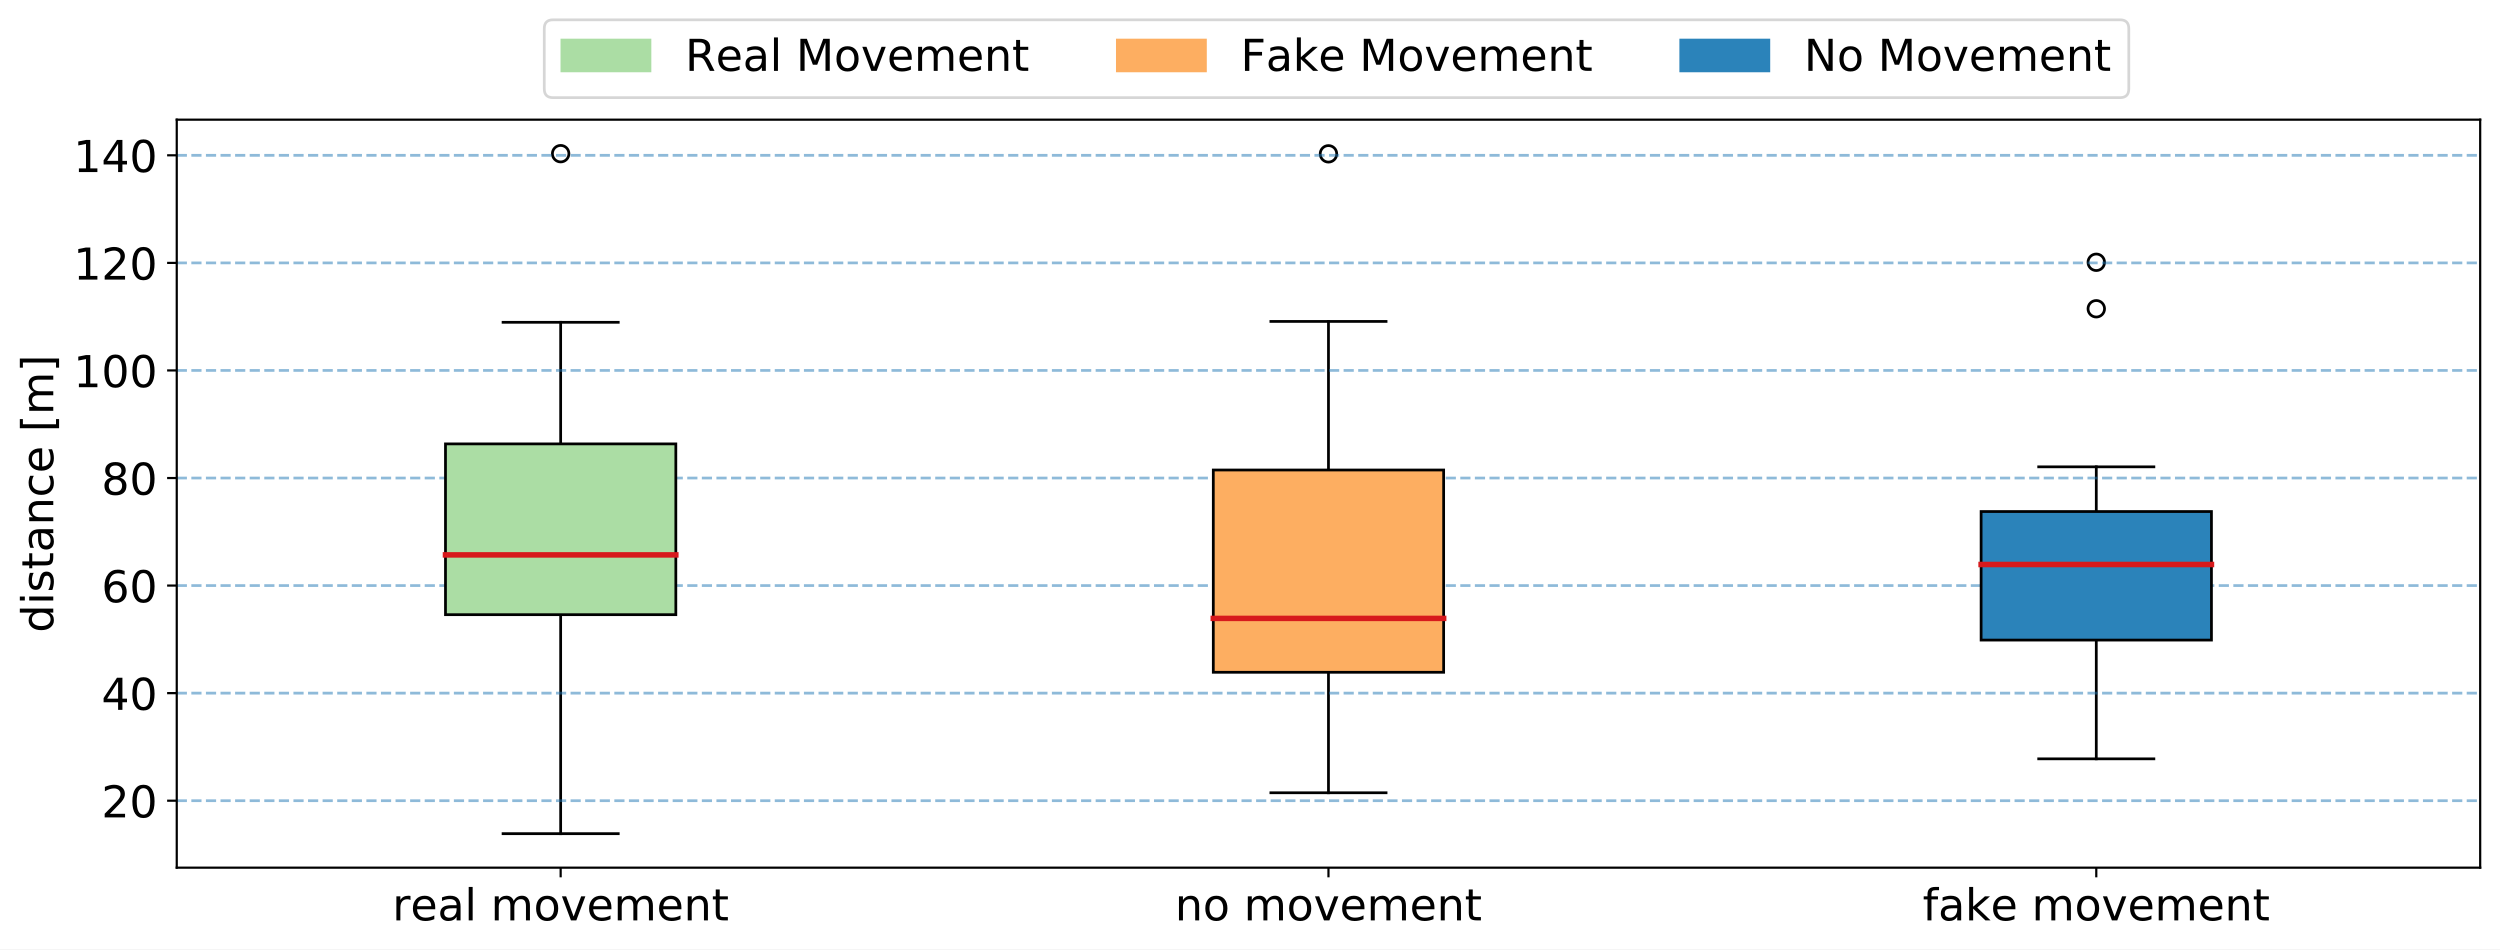
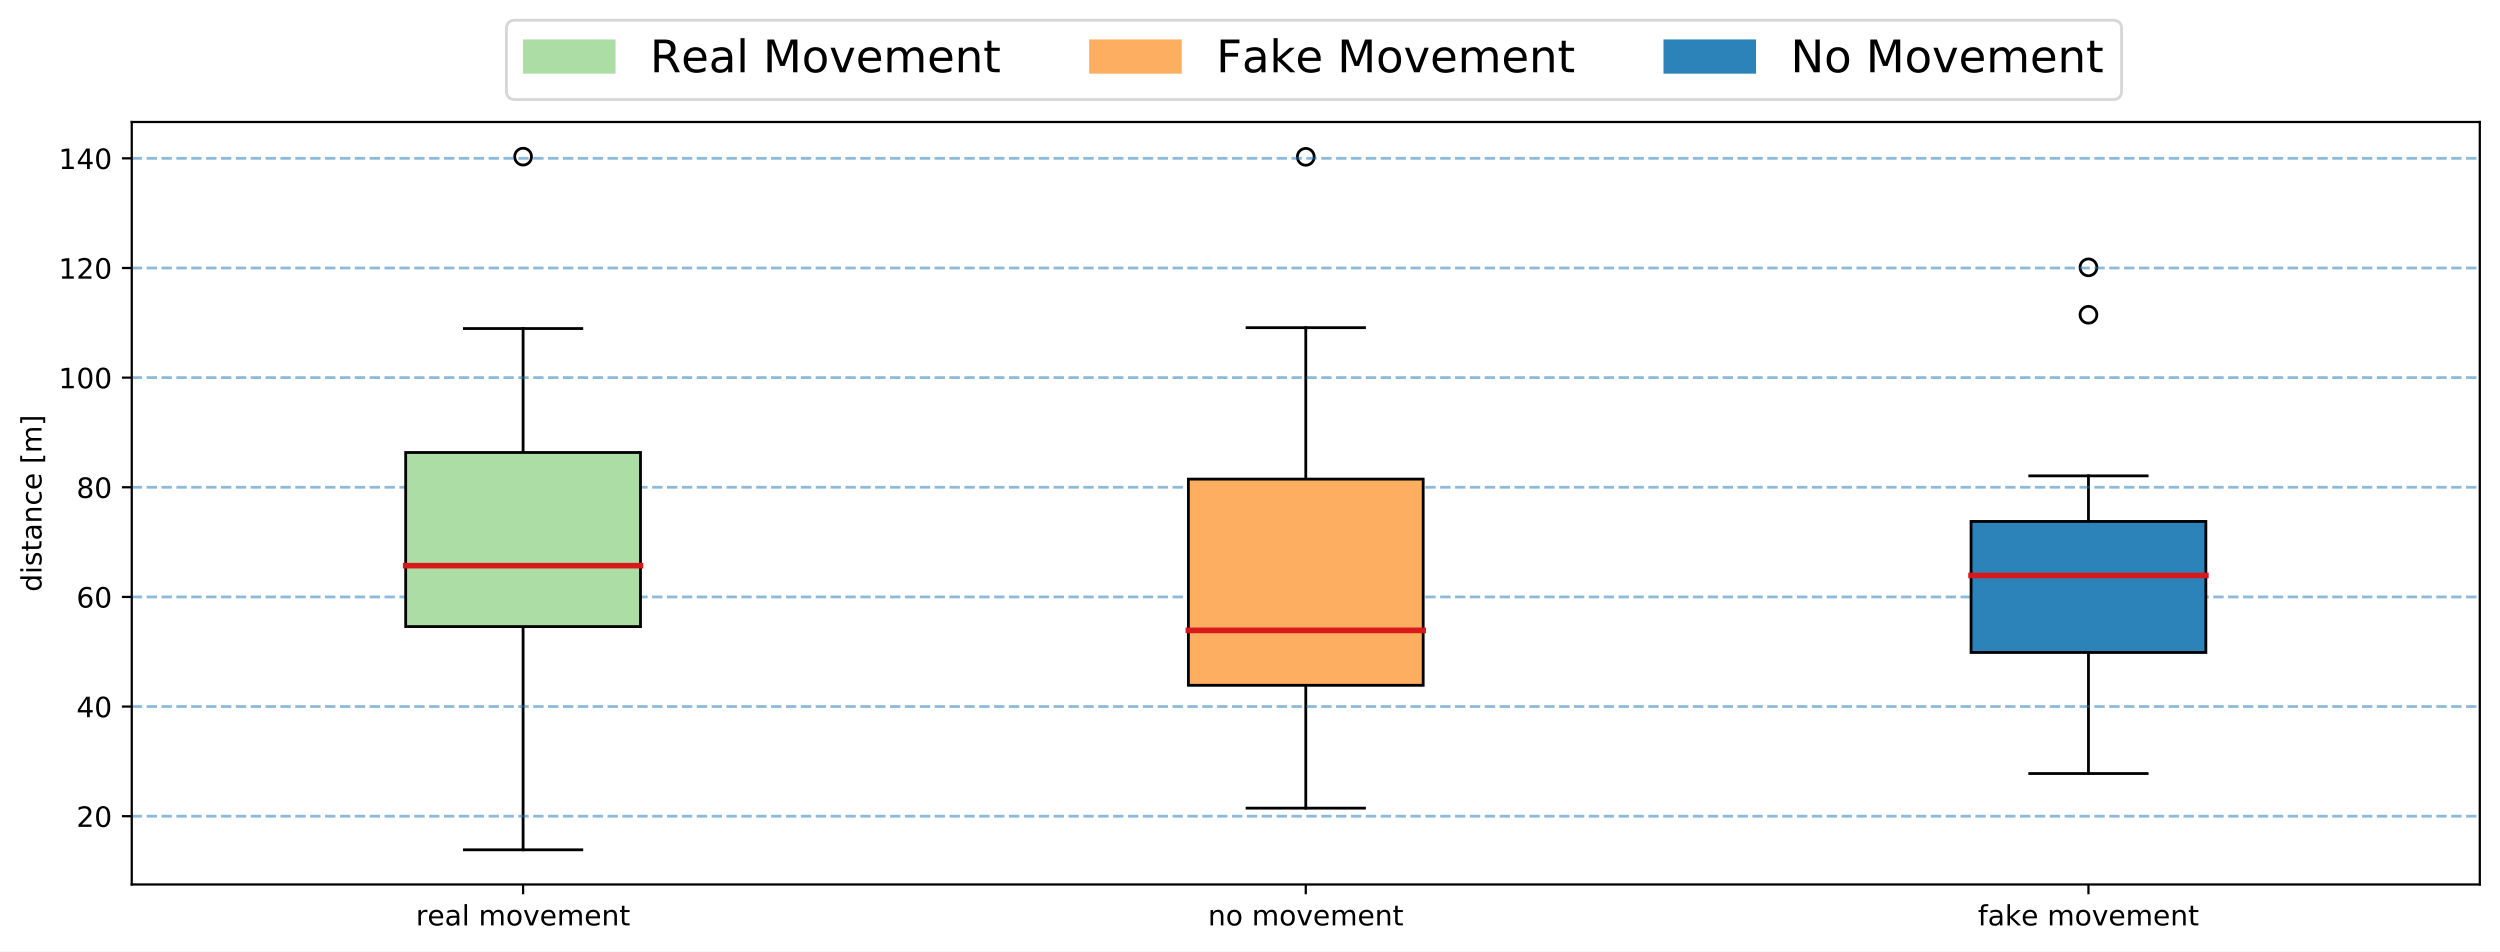
- <svg xmlns="http://www.w3.org/2000/svg" xmlns:xlink="http://www.w3.org/1999/xlink" height="344.97pt" version="1.1" viewBox="0 0 908.425 344.97" width="908.425pt">
+ <svg xmlns="http://www.w3.org/2000/svg" xmlns:xlink="http://www.w3.org/1999/xlink" height="339.163pt" version="1.1" viewBox="0 0 891.166 339.163" width="891.166pt">
  <defs>
    <style type="text/css">
- *{stroke-linecap:butt;stroke-linejoin:round;white-space:pre;}
+ *{stroke-linecap:butt;stroke-linejoin:round;}
  </style>
  </defs>
  <g id="figure_1">
    <g id="patch_1">
-       <path d="M 0 344.97  L 908.425 344.97  L 908.425 0  L 0 0  z " style="fill:#ffffff;" />
+       <path d="M 0 339.163  L 891.166 339.163  L 891.166 0  L 0 0  z " style="fill:#ffffff;" />
    </g>
    <g id="axes_1">
      <g id="patch_2">
-         <path d="M 64.225 315.285  L 901.225 315.285  L 901.225 43.485  L 64.225 43.485  z " style="fill:#ffffff;" />
+         <path d="M 46.966 315.285  L 883.966 315.285  L 883.966 43.485  L 46.966 43.485  z " style="fill:#ffffff;" />
      </g>
      <g id="matplotlib.axis_1">
        <g id="xtick_1">
          <g id="line2d_1">
            <defs>
-               <path d="M 0 0  L 0 3.5  " id="me2ab93c03c" style="stroke:#000000;stroke-width:0.8;" />
-             </defs>
-             <g>
-               <use style="stroke:#000000;stroke-width:0.8;" x="203.725" xlink:href="#me2ab93c03c" y="315.285" />
+               <path d="M 0 0  L 0 3.5  " id="m40b9611531" style="stroke:#000000;stroke-width:0.8;" />
+             </defs>
+             <g>
+               <use style="stroke:#000000;stroke-width:0.8;" x="186.466" xlink:href="#m40b9611531" y="315.285" />
            </g>
          </g>
          <g id="text_1">
            <defs>
              <path d="M 41.109 46.297  Q 39.594 47.172 37.812 47.578  Q 36.031 48 33.891 48  Q 26.266 48 22.188 43.047  Q 18.109 38.094 18.109 28.812  L 18.109 0  L 9.078 0  L 9.078 54.688  L 18.109 54.688  L 18.109 46.188  Q 20.953 51.172 25.484 53.578  Q 30.031 56 36.531 56  Q 37.453 56 38.578 55.875  Q 39.703 55.766 41.062 55.516  z " id="DejaVuSans-114" />
              <path d="M 56.203 29.594  L 56.203 25.203  L 14.891 25.203  Q 15.484 15.922 20.484 11.062  Q 25.484 6.203 34.422 6.203  Q 39.594 6.203 44.453 7.469  Q 49.312 8.734 54.109 11.281  L 54.109 2.781  Q 49.266 0.734 44.188 -0.344  Q 39.109 -1.422 33.891 -1.422  Q 20.797 -1.422 13.156 6.188  Q 5.516 13.812 5.516 26.812  Q 5.516 40.234 12.766 48.109  Q 20.016 56 32.328 56  Q 43.359 56 49.781 48.891  Q 56.203 41.797 56.203 29.594  z M 47.219 32.234  Q 47.125 39.594 43.094 43.984  Q 39.062 48.391 32.422 48.391  Q 24.906 48.391 20.391 44.141  Q 15.875 39.891 15.188 32.172  z " id="DejaVuSans-101" />
              <path d="M 34.281 27.484  Q 23.391 27.484 19.188 25  Q 14.984 22.516 14.984 16.5  Q 14.984 11.719 18.141 8.906  Q 21.297 6.109 26.703 6.109  Q 34.188 6.109 38.703 11.406  Q 43.219 16.703 43.219 25.484  L 43.219 27.484  z M 52.203 31.203  L 52.203 0  L 43.219 0  L 43.219 8.297  Q 40.141 3.328 35.547 0.953  Q 30.953 -1.422 24.312 -1.422  Q 15.922 -1.422 10.953 3.297  Q 6 8.016 6 15.922  Q 6 25.141 12.172 29.828  Q 18.359 34.516 30.609 34.516  L 43.219 34.516  L 43.219 35.406  Q 43.219 41.609 39.141 45  Q 35.062 48.391 27.688 48.391  Q 23 48.391 18.547 47.266  Q 14.109 46.141 10.016 43.891  L 10.016 52.203  Q 14.938 54.109 19.578 55.047  Q 24.219 56 28.609 56  Q 40.484 56 46.344 49.844  Q 52.203 43.703 52.203 31.203  z " id="DejaVuSans-97" />
              <path d="M 9.422 75.984  L 18.406 75.984  L 18.406 0  L 9.422 0  z " id="DejaVuSans-108" />
              <path id="DejaVuSans-32" />
              <path d="M 52 44.188  Q 55.375 50.25 60.062 53.125  Q 64.75 56 71.094 56  Q 79.641 56 84.281 50.016  Q 88.922 44.047 88.922 33.016  L 88.922 0  L 79.891 0  L 79.891 32.719  Q 79.891 40.578 77.094 44.375  Q 74.312 48.188 68.609 48.188  Q 61.625 48.188 57.562 43.547  Q 53.516 38.922 53.516 30.906  L 53.516 0  L 44.484 0  L 44.484 32.719  Q 44.484 40.625 41.703 44.406  Q 38.922 48.188 33.109 48.188  Q 26.219 48.188 22.156 43.531  Q 18.109 38.875 18.109 30.906  L 18.109 0  L 9.078 0  L 9.078 54.688  L 18.109 54.688  L 18.109 46.188  Q 21.188 51.219 25.484 53.609  Q 29.781 56 35.688 56  Q 41.656 56 45.828 52.969  Q 50 49.953 52 44.188  z " id="DejaVuSans-109" />
              <path d="M 30.609 48.391  Q 23.391 48.391 19.188 42.75  Q 14.984 37.109 14.984 27.297  Q 14.984 17.484 19.156 11.844  Q 23.344 6.203 30.609 6.203  Q 37.797 6.203 41.984 11.859  Q 46.188 17.531 46.188 27.297  Q 46.188 37.016 41.984 42.703  Q 37.797 48.391 30.609 48.391  z M 30.609 56  Q 42.328 56 49.016 48.375  Q 55.719 40.766 55.719 27.297  Q 55.719 13.875 49.016 6.219  Q 42.328 -1.422 30.609 -1.422  Q 18.844 -1.422 12.172 6.219  Q 5.516 13.875 5.516 27.297  Q 5.516 40.766 12.172 48.375  Q 18.844 56 30.609 56  z " id="DejaVuSans-111" />
              <path d="M 2.984 54.688  L 12.5 54.688  L 29.594 8.797  L 46.688 54.688  L 56.203 54.688  L 35.688 0  L 23.484 0  z " id="DejaVuSans-118" />
              <path d="M 54.891 33.016  L 54.891 0  L 45.906 0  L 45.906 32.719  Q 45.906 40.484 42.875 44.328  Q 39.844 48.188 33.797 48.188  Q 26.516 48.188 22.312 43.547  Q 18.109 38.922 18.109 30.906  L 18.109 0  L 9.078 0  L 9.078 54.688  L 18.109 54.688  L 18.109 46.188  Q 21.344 51.125 25.703 53.562  Q 30.078 56 35.797 56  Q 45.219 56 50.047 50.172  Q 54.891 44.344 54.891 33.016  z " id="DejaVuSans-110" />
              <path d="M 18.312 70.219  L 18.312 54.688  L 36.812 54.688  L 36.812 47.703  L 18.312 47.703  L 18.312 18.016  Q 18.312 11.328 20.141 9.422  Q 21.969 7.516 27.594 7.516  L 36.812 7.516  L 36.812 0  L 27.594 0  Q 17.188 0 13.234 3.875  Q 9.281 7.766 9.281 18.016  L 9.281 47.703  L 2.688 47.703  L 2.688 54.688  L 9.281 54.688  L 9.281 70.219  z " id="DejaVuSans-116" />
            </defs>
-             <g transform="translate(142.5825 334.4425)scale(0.16 -0.16)">
+             <g transform="translate(148.2516 329.8834)scale(0.1 -0.1)">
              <use xlink:href="#DejaVuSans-114" />
              <use x="41.082" xlink:href="#DejaVuSans-101" />
              <use x="102.605" xlink:href="#DejaVuSans-97" />
              <use x="163.885" xlink:href="#DejaVuSans-108" />
              <use x="191.668" xlink:href="#DejaVuSans-32" />
              <use x="223.455" xlink:href="#DejaVuSans-109" />
              <use x="320.867" xlink:href="#DejaVuSans-111" />
              <use x="382.049" xlink:href="#DejaVuSans-118" />
              <use x="441.229" xlink:href="#DejaVuSans-101" />
              <use x="502.752" xlink:href="#DejaVuSans-109" />
              <use x="600.164" xlink:href="#DejaVuSans-101" />
              <use x="661.688" xlink:href="#DejaVuSans-110" />
              <use x="725.066" xlink:href="#DejaVuSans-116" />
            </g>
          </g>
        </g>
        <g id="xtick_2">
          <g id="line2d_2">
            <g>
-               <use style="stroke:#000000;stroke-width:0.8;" x="482.725" xlink:href="#me2ab93c03c" y="315.285" />
+               <use style="stroke:#000000;stroke-width:0.8;" x="465.466" xlink:href="#m40b9611531" y="315.285" />
            </g>
          </g>
          <g id="text_2">
-             <g transform="translate(426.9513 334.4425)scale(0.16 -0.16)">
+             <g transform="translate(430.607 329.8834)scale(0.1 -0.1)">
              <use xlink:href="#DejaVuSans-110" />
              <use x="63.379" xlink:href="#DejaVuSans-111" />
              <use x="124.561" xlink:href="#DejaVuSans-32" />
              <use x="156.348" xlink:href="#DejaVuSans-109" />
              <use x="253.76" xlink:href="#DejaVuSans-111" />
              <use x="314.941" xlink:href="#DejaVuSans-118" />
              <use x="374.121" xlink:href="#DejaVuSans-101" />
              <use x="435.645" xlink:href="#DejaVuSans-109" />
              <use x="533.057" xlink:href="#DejaVuSans-101" />
              <use x="594.58" xlink:href="#DejaVuSans-110" />
              <use x="657.959" xlink:href="#DejaVuSans-116" />
            </g>
          </g>
        </g>
        <g id="xtick_3">
          <g id="line2d_3">
            <g>
-               <use style="stroke:#000000;stroke-width:0.8;" x="761.725" xlink:href="#me2ab93c03c" y="315.285" />
+               <use style="stroke:#000000;stroke-width:0.8;" x="744.466" xlink:href="#m40b9611531" y="315.285" />
            </g>
          </g>
          <g id="text_3">
            <defs>
              <path d="M 37.109 75.984  L 37.109 68.5  L 28.516 68.5  Q 23.688 68.5 21.797 66.547  Q 19.922 64.594 19.922 59.516  L 19.922 54.688  L 34.719 54.688  L 34.719 47.703  L 19.922 47.703  L 19.922 0  L 10.891 0  L 10.891 47.703  L 2.297 47.703  L 2.297 54.688  L 10.891 54.688  L 10.891 58.5  Q 10.891 67.625 15.141 71.797  Q 19.391 75.984 28.609 75.984  z " id="DejaVuSans-102" />
              <path d="M 9.078 75.984  L 18.109 75.984  L 18.109 31.109  L 44.922 54.688  L 56.391 54.688  L 27.391 29.109  L 57.625 0  L 45.906 0  L 18.109 26.703  L 18.109 0  L 9.078 0  z " id="DejaVuSans-107" />
            </defs>
-             <g transform="translate(698.6463 334.4425)scale(0.16 -0.16)">
+             <g transform="translate(705.0414 329.8834)scale(0.1 -0.1)">
              <use xlink:href="#DejaVuSans-102" />
              <use x="35.205" xlink:href="#DejaVuSans-97" />
              <use x="96.484" xlink:href="#DejaVuSans-107" />
              <use x="154.348" xlink:href="#DejaVuSans-101" />
              <use x="215.871" xlink:href="#DejaVuSans-32" />
              <use x="247.658" xlink:href="#DejaVuSans-109" />
              <use x="345.07" xlink:href="#DejaVuSans-111" />
              <use x="406.252" xlink:href="#DejaVuSans-118" />
              <use x="465.432" xlink:href="#DejaVuSans-101" />
              <use x="526.955" xlink:href="#DejaVuSans-109" />
              <use x="624.367" xlink:href="#DejaVuSans-101" />
              <use x="685.891" xlink:href="#DejaVuSans-110" />
              <use x="749.27" xlink:href="#DejaVuSans-116" />
            </g>
          </g>
        </g>
      </g>
      <g id="matplotlib.axis_2">
        <g id="ytick_1">
          <g id="line2d_4">
            <defs>
-               <path d="M 0 0  L -3.5 0  " id="m40317d1418" style="stroke:#000000;stroke-width:0.8;" />
-             </defs>
-             <g>
-               <use style="stroke:#000000;stroke-width:0.8;" x="64.225" xlink:href="#m40317d1418" y="290.949" />
+               <path d="M 0 0  L -3.5 0  " id="m5557ee28af" style="stroke:#000000;stroke-width:0.8;" />
+             </defs>
+             <g>
+               <use style="stroke:#000000;stroke-width:0.8;" x="46.966" xlink:href="#m5557ee28af" y="290.949" />
            </g>
          </g>
          <g id="text_4">
            <defs>
              <path d="M 19.188 8.297  L 53.609 8.297  L 53.609 0  L 7.328 0  L 7.328 8.297  Q 12.938 14.109 22.625 23.891  Q 32.328 33.688 34.812 36.531  Q 39.547 41.844 41.422 45.531  Q 43.312 49.219 43.312 52.781  Q 43.312 58.594 39.234 62.25  Q 35.156 65.922 28.609 65.922  Q 23.969 65.922 18.812 64.312  Q 13.672 62.703 7.812 59.422  L 7.812 69.391  Q 13.766 71.781 18.938 73  Q 24.125 74.219 28.422 74.219  Q 39.75 74.219 46.484 68.547  Q 53.219 62.891 53.219 53.422  Q 53.219 48.922 51.531 44.891  Q 49.859 40.875 45.406 35.406  Q 44.188 33.984 37.641 27.219  Q 31.109 20.453 19.188 8.297  z " id="DejaVuSans-50" />
              <path d="M 31.781 66.406  Q 24.172 66.406 20.328 58.906  Q 16.5 51.422 16.5 36.375  Q 16.5 21.391 20.328 13.891  Q 24.172 6.391 31.781 6.391  Q 39.453 6.391 43.281 13.891  Q 47.125 21.391 47.125 36.375  Q 47.125 51.422 43.281 58.906  Q 39.453 66.406 31.781 66.406  z M 31.781 74.219  Q 44.047 74.219 50.516 64.516  Q 56.984 54.828 56.984 36.375  Q 56.984 17.969 50.516 8.266  Q 44.047 -1.422 31.781 -1.422  Q 19.531 -1.422 13.062 8.266  Q 6.594 17.969 6.594 36.375  Q 6.594 54.828 13.062 64.516  Q 19.531 74.219 31.781 74.219  z " id="DejaVuSans-48" />
            </defs>
-             <g transform="translate(36.865 297.0277)scale(0.16 -0.16)">
+             <g transform="translate(27.24063 294.7482)scale(0.1 -0.1)">
              <use xlink:href="#DejaVuSans-50" />
              <use x="63.623" xlink:href="#DejaVuSans-48" />
            </g>
          </g>
        </g>
        <g id="ytick_2">
          <g id="line2d_5">
            <g>
-               <use style="stroke:#000000;stroke-width:0.8;" x="64.225" xlink:href="#m40317d1418" y="251.864" />
+               <use style="stroke:#000000;stroke-width:0.8;" x="46.966" xlink:href="#m5557ee28af" y="251.864" />
            </g>
          </g>
          <g id="text_5">
            <defs>
              <path d="M 37.797 64.312  L 12.891 25.391  L 37.797 25.391  z M 35.203 72.906  L 47.609 72.906  L 47.609 25.391  L 58.016 25.391  L 58.016 17.188  L 47.609 17.188  L 47.609 0  L 37.797 0  L 37.797 17.188  L 4.891 17.188  L 4.891 26.703  z " id="DejaVuSans-52" />
            </defs>
-             <g transform="translate(36.865 257.9432)scale(0.16 -0.16)">
+             <g transform="translate(27.24063 255.6637)scale(0.1 -0.1)">
              <use xlink:href="#DejaVuSans-52" />
              <use x="63.623" xlink:href="#DejaVuSans-48" />
            </g>
          </g>
        </g>
        <g id="ytick_3">
          <g id="line2d_6">
            <g>
-               <use style="stroke:#000000;stroke-width:0.8;" x="64.225" xlink:href="#m40317d1418" y="212.78" />
+               <use style="stroke:#000000;stroke-width:0.8;" x="46.966" xlink:href="#m5557ee28af" y="212.78" />
            </g>
          </g>
          <g id="text_6">
            <defs>
              <path d="M 33.016 40.375  Q 26.375 40.375 22.484 35.828  Q 18.609 31.297 18.609 23.391  Q 18.609 15.531 22.484 10.953  Q 26.375 6.391 33.016 6.391  Q 39.656 6.391 43.531 10.953  Q 47.406 15.531 47.406 23.391  Q 47.406 31.297 43.531 35.828  Q 39.656 40.375 33.016 40.375  z M 52.594 71.297  L 52.594 62.312  Q 48.875 64.062 45.094 64.984  Q 41.312 65.922 37.594 65.922  Q 27.828 65.922 22.672 59.328  Q 17.531 52.734 16.797 39.406  Q 19.672 43.656 24.016 45.922  Q 28.375 48.188 33.594 48.188  Q 44.578 48.188 50.953 41.516  Q 57.328 34.859 57.328 23.391  Q 57.328 12.156 50.688 5.359  Q 44.047 -1.422 33.016 -1.422  Q 20.359 -1.422 13.672 8.266  Q 6.984 17.969 6.984 36.375  Q 6.984 53.656 15.188 63.938  Q 23.391 74.219 37.203 74.219  Q 40.922 74.219 44.703 73.484  Q 48.484 72.75 52.594 71.297  z " id="DejaVuSans-54" />
            </defs>
-             <g transform="translate(36.865 218.8587)scale(0.16 -0.16)">
+             <g transform="translate(27.24063 216.5792)scale(0.1 -0.1)">
              <use xlink:href="#DejaVuSans-54" />
              <use x="63.623" xlink:href="#DejaVuSans-48" />
            </g>
          </g>
        </g>
        <g id="ytick_4">
          <g id="line2d_7">
            <g>
-               <use style="stroke:#000000;stroke-width:0.8;" x="64.225" xlink:href="#m40317d1418" y="173.695" />
+               <use style="stroke:#000000;stroke-width:0.8;" x="46.966" xlink:href="#m5557ee28af" y="173.695" />
            </g>
          </g>
          <g id="text_7">
            <defs>
              <path d="M 31.781 34.625  Q 24.75 34.625 20.719 30.859  Q 16.703 27.094 16.703 20.516  Q 16.703 13.922 20.719 10.156  Q 24.75 6.391 31.781 6.391  Q 38.812 6.391 42.859 10.172  Q 46.922 13.969 46.922 20.516  Q 46.922 27.094 42.891 30.859  Q 38.875 34.625 31.781 34.625  z M 21.922 38.812  Q 15.578 40.375 12.031 44.719  Q 8.5 49.078 8.5 55.328  Q 8.5 64.062 14.719 69.141  Q 20.953 74.219 31.781 74.219  Q 42.672 74.219 48.875 69.141  Q 55.078 64.062 55.078 55.328  Q 55.078 49.078 51.531 44.719  Q 48 40.375 41.703 38.812  Q 48.828 37.156 52.797 32.312  Q 56.781 27.484 56.781 20.516  Q 56.781 9.906 50.312 4.234  Q 43.844 -1.422 31.781 -1.422  Q 19.734 -1.422 13.25 4.234  Q 6.781 9.906 6.781 20.516  Q 6.781 27.484 10.781 32.312  Q 14.797 37.156 21.922 38.812  z M 18.312 54.391  Q 18.312 48.734 21.844 45.562  Q 25.391 42.391 31.781 42.391  Q 38.141 42.391 41.719 45.562  Q 45.312 48.734 45.312 54.391  Q 45.312 60.062 41.719 63.234  Q 38.141 66.406 31.781 66.406  Q 25.391 66.406 21.844 63.234  Q 18.312 60.062 18.312 54.391  z " id="DejaVuSans-56" />
            </defs>
-             <g transform="translate(36.865 179.7742)scale(0.16 -0.16)">
+             <g transform="translate(27.24063 177.4947)scale(0.1 -0.1)">
              <use xlink:href="#DejaVuSans-56" />
              <use x="63.623" xlink:href="#DejaVuSans-48" />
            </g>
          </g>
        </g>
        <g id="ytick_5">
          <g id="line2d_8">
            <g>
-               <use style="stroke:#000000;stroke-width:0.8;" x="64.225" xlink:href="#m40317d1418" y="134.611" />
+               <use style="stroke:#000000;stroke-width:0.8;" x="46.966" xlink:href="#m5557ee28af" y="134.611" />
            </g>
          </g>
          <g id="text_8">
            <defs>
              <path d="M 12.406 8.297  L 28.516 8.297  L 28.516 63.922  L 10.984 60.406  L 10.984 69.391  L 28.422 72.906  L 38.281 72.906  L 38.281 8.297  L 54.391 8.297  L 54.391 0  L 12.406 0  z " id="DejaVuSans-49" />
            </defs>
-             <g transform="translate(26.685 140.6897)scale(0.16 -0.16)">
+             <g transform="translate(20.87813 138.4102)scale(0.1 -0.1)">
              <use xlink:href="#DejaVuSans-49" />
              <use x="63.623" xlink:href="#DejaVuSans-48" />
              <use x="127.246" xlink:href="#DejaVuSans-48" />
            </g>
          </g>
        </g>
        <g id="ytick_6">
          <g id="line2d_9">
            <g>
-               <use style="stroke:#000000;stroke-width:0.8;" x="64.225" xlink:href="#m40317d1418" y="95.526" />
+               <use style="stroke:#000000;stroke-width:0.8;" x="46.966" xlink:href="#m5557ee28af" y="95.526" />
            </g>
          </g>
          <g id="text_9">
-             <g transform="translate(26.685 101.6052)scale(0.16 -0.16)">
+             <g transform="translate(20.87813 99.32567)scale(0.1 -0.1)">
              <use xlink:href="#DejaVuSans-49" />
              <use x="63.623" xlink:href="#DejaVuSans-50" />
              <use x="127.246" xlink:href="#DejaVuSans-48" />
            </g>
          </g>
        </g>
        <g id="ytick_7">
          <g id="line2d_10">
            <g>
-               <use style="stroke:#000000;stroke-width:0.8;" x="64.225" xlink:href="#m40317d1418" y="56.442" />
+               <use style="stroke:#000000;stroke-width:0.8;" x="46.966" xlink:href="#m5557ee28af" y="56.442" />
            </g>
          </g>
          <g id="text_10">
-             <g transform="translate(26.685 62.5207)scale(0.16 -0.16)">
+             <g transform="translate(20.87813 60.24117)scale(0.1 -0.1)">
              <use xlink:href="#DejaVuSans-49" />
              <use x="63.623" xlink:href="#DejaVuSans-52" />
              <use x="127.246" xlink:href="#DejaVuSans-48" />
            </g>
          </g>
        </g>
        <g id="text_11">
          <defs>
            <path d="M 45.406 46.391  L 45.406 75.984  L 54.391 75.984  L 54.391 0  L 45.406 0  L 45.406 8.203  Q 42.578 3.328 38.25 0.953  Q 33.938 -1.422 27.875 -1.422  Q 17.969 -1.422 11.734 6.484  Q 5.516 14.406 5.516 27.297  Q 5.516 40.188 11.734 48.094  Q 17.969 56 27.875 56  Q 33.938 56 38.25 53.625  Q 42.578 51.266 45.406 46.391  z M 14.797 27.297  Q 14.797 17.391 18.875 11.75  Q 22.953 6.109 30.078 6.109  Q 37.203 6.109 41.297 11.75  Q 45.406 17.391 45.406 27.297  Q 45.406 37.203 41.297 42.844  Q 37.203 48.484 30.078 48.484  Q 22.953 48.484 18.875 42.844  Q 14.797 37.203 14.797 27.297  z " id="DejaVuSans-100" />
            <path d="M 9.422 54.688  L 18.406 54.688  L 18.406 0  L 9.422 0  z M 9.422 75.984  L 18.406 75.984  L 18.406 64.594  L 9.422 64.594  z " id="DejaVuSans-105" />
            <path d="M 44.281 53.078  L 44.281 44.578  Q 40.484 46.531 36.375 47.5  Q 32.281 48.484 27.875 48.484  Q 21.188 48.484 17.844 46.438  Q 14.5 44.391 14.5 40.281  Q 14.5 37.156 16.891 35.375  Q 19.281 33.594 26.516 31.984  L 29.594 31.297  Q 39.156 29.25 43.188 25.516  Q 47.219 21.781 47.219 15.094  Q 47.219 7.469 41.188 3.016  Q 35.156 -1.422 24.609 -1.422  Q 20.219 -1.422 15.453 -0.562  Q 10.688 0.297 5.422 2  L 5.422 11.281  Q 10.406 8.688 15.234 7.391  Q 20.062 6.109 24.812 6.109  Q 31.156 6.109 34.562 8.281  Q 37.984 10.453 37.984 14.406  Q 37.984 18.062 35.516 20.016  Q 33.062 21.969 24.703 23.781  L 21.578 24.516  Q 13.234 26.266 9.516 29.906  Q 5.812 33.547 5.812 39.891  Q 5.812 47.609 11.281 51.797  Q 16.75 56 26.812 56  Q 31.781 56 36.172 55.266  Q 40.578 54.547 44.281 53.078  z " id="DejaVuSans-115" />
            <path d="M 48.781 52.594  L 48.781 44.188  Q 44.969 46.297 41.141 47.344  Q 37.312 48.391 33.406 48.391  Q 24.656 48.391 19.812 42.844  Q 14.984 37.312 14.984 27.297  Q 14.984 17.281 19.812 11.734  Q 24.656 6.203 33.406 6.203  Q 37.312 6.203 41.141 7.25  Q 44.969 8.297 48.781 10.406  L 48.781 2.094  Q 45.016 0.344 40.984 -0.531  Q 36.969 -1.422 32.422 -1.422  Q 20.062 -1.422 12.781 6.344  Q 5.516 14.109 5.516 27.297  Q 5.516 40.672 12.859 48.328  Q 20.219 56 33.016 56  Q 37.156 56 41.109 55.141  Q 45.062 54.297 48.781 52.594  z " id="DejaVuSans-99" />
            <path d="M 8.594 75.984  L 29.297 75.984  L 29.297 69  L 17.578 69  L 17.578 -6.203  L 29.297 -6.203  L 29.297 -13.188  L 8.594 -13.188  z " id="DejaVuSans-91" />
            <path d="M 30.422 75.984  L 30.422 -13.188  L 9.719 -13.188  L 9.719 -6.203  L 21.391 -6.203  L 21.391 69  L 9.719 69  L 9.719 75.984  z " id="DejaVuSans-93" />
          </defs>
-           <g transform="translate(19.3575 229.8613)rotate(-90)scale(0.16 -0.16)">
+           <g transform="translate(14.79844 210.9327)rotate(-90)scale(0.1 -0.1)">
            <use xlink:href="#DejaVuSans-100" />
            <use x="63.477" xlink:href="#DejaVuSans-105" />
            <use x="91.26" xlink:href="#DejaVuSans-115" />
            <use x="143.359" xlink:href="#DejaVuSans-116" />
            <use x="182.568" xlink:href="#DejaVuSans-97" />
            <use x="243.848" xlink:href="#DejaVuSans-110" />
            <use x="307.227" xlink:href="#DejaVuSans-99" />
            <use x="362.207" xlink:href="#DejaVuSans-101" />
            <use x="423.73" xlink:href="#DejaVuSans-32" />
            <use x="455.518" xlink:href="#DejaVuSans-91" />
            <use x="494.531" xlink:href="#DejaVuSans-109" />
            <use x="591.943" xlink:href="#DejaVuSans-93" />
          </g>
        </g>
      </g>
      <g id="line2d_11">
-         <path clip-path="url(#pf689097d85)" d="M 203.725 223.355  L 203.725 302.93  " style="fill:none;stroke:#000000;stroke-linecap:square;" />
+         <path clip-path="url(#pe02b75cedc)" d="M 186.466 223.355  L 186.466 302.93  " style="fill:none;stroke:#000000;stroke-linecap:square;" />
      </g>
      <g id="line2d_12">
-         <path clip-path="url(#pf689097d85)" d="M 203.725 161.297  L 203.725 117.121  " style="fill:none;stroke:#000000;stroke-linecap:square;" />
+         <path clip-path="url(#pe02b75cedc)" d="M 186.466 161.297  L 186.466 117.121  " style="fill:none;stroke:#000000;stroke-linecap:square;" />
      </g>
      <g id="line2d_13">
-         <path clip-path="url(#pf689097d85)" d="M 182.8 302.93  L 224.65 302.93  " style="fill:none;stroke:#000000;stroke-linecap:square;" />
+         <path clip-path="url(#pe02b75cedc)" d="M 165.541 302.93  L 207.391 302.93  " style="fill:none;stroke:#000000;stroke-linecap:square;" />
      </g>
      <g id="line2d_14">
-         <path clip-path="url(#pf689097d85)" d="M 182.8 117.121  L 224.65 117.121  " style="fill:none;stroke:#000000;stroke-linecap:square;" />
+         <path clip-path="url(#pe02b75cedc)" d="M 165.541 117.121  L 207.391 117.121  " style="fill:none;stroke:#000000;stroke-linecap:square;" />
      </g>
      <g id="line2d_15">
        <defs>
-           <path d="M 0 3  C 0.796 3 1.559 2.684 2.121 2.121  C 2.684 1.559 3 0.796 3 0  C 3 -0.796 2.684 -1.559 2.121 -2.121  C 1.559 -2.684 0.796 -3 0 -3  C -0.796 -3 -1.559 -2.684 -2.121 -2.121  C -2.684 -1.559 -3 -0.796 -3 0  C -3 0.796 -2.684 1.559 -2.121 2.121  C -1.559 2.684 -0.796 3 0 3  z " id="me61cf95c15" style="stroke:#000000;" />
+           <path d="M 0 3  C 0.796 3 1.559 2.684 2.121 2.121  C 2.684 1.559 3 0.796 3 0  C 3 -0.796 2.684 -1.559 2.121 -2.121  C 1.559 -2.684 0.796 -3 0 -3  C -0.796 -3 -1.559 -2.684 -2.121 -2.121  C -2.684 -1.559 -3 -0.796 -3 0  C -3 0.796 -2.684 1.559 -2.121 2.121  C -1.559 2.684 -0.796 3 0 3  z " id="mf281018295" style="stroke:#000000;" />
        </defs>
-         <g clip-path="url(#pf689097d85)">
-           <use style="fill-opacity:0;stroke:#000000;" x="203.725" xlink:href="#me61cf95c15" y="55.84" />
+         <g clip-path="url(#pe02b75cedc)">
+           <use style="fill-opacity:0;stroke:#000000;" x="186.466" xlink:href="#mf281018295" y="55.84" />
        </g>
      </g>
      <g id="line2d_16">
-         <path clip-path="url(#pf689097d85)" d="M 482.725 244.287  L 482.725 288.065  " style="fill:none;stroke:#000000;stroke-linecap:square;" />
+         <path clip-path="url(#pe02b75cedc)" d="M 465.466 244.287  L 465.466 288.065  " style="fill:none;stroke:#000000;stroke-linecap:square;" />
      </g>
      <g id="line2d_17">
-         <path clip-path="url(#pf689097d85)" d="M 482.725 170.786  L 482.725 116.807  " style="fill:none;stroke:#000000;stroke-linecap:square;" />
+         <path clip-path="url(#pe02b75cedc)" d="M 465.466 170.786  L 465.466 116.807  " style="fill:none;stroke:#000000;stroke-linecap:square;" />
      </g>
      <g id="line2d_18">
-         <path clip-path="url(#pf689097d85)" d="M 461.8 288.065  L 503.65 288.065  " style="fill:none;stroke:#000000;stroke-linecap:square;" />
+         <path clip-path="url(#pe02b75cedc)" d="M 444.541 288.065  L 486.391 288.065  " style="fill:none;stroke:#000000;stroke-linecap:square;" />
      </g>
      <g id="line2d_19">
-         <path clip-path="url(#pf689097d85)" d="M 461.8 116.807  L 503.65 116.807  " style="fill:none;stroke:#000000;stroke-linecap:square;" />
+         <path clip-path="url(#pe02b75cedc)" d="M 444.541 116.807  L 486.391 116.807  " style="fill:none;stroke:#000000;stroke-linecap:square;" />
      </g>
      <g id="line2d_20">
-         <g clip-path="url(#pf689097d85)">
-           <use style="fill-opacity:0;stroke:#000000;" x="482.725" xlink:href="#me61cf95c15" y="55.901" />
+         <g clip-path="url(#pe02b75cedc)">
+           <use style="fill-opacity:0;stroke:#000000;" x="465.466" xlink:href="#mf281018295" y="55.901" />
        </g>
      </g>
      <g id="line2d_21">
-         <path clip-path="url(#pf689097d85)" d="M 761.725 232.587  L 761.725 275.73  " style="fill:none;stroke:#000000;stroke-linecap:square;" />
+         <path clip-path="url(#pe02b75cedc)" d="M 744.466 232.587  L 744.466 275.73  " style="fill:none;stroke:#000000;stroke-linecap:square;" />
      </g>
      <g id="line2d_22">
-         <path clip-path="url(#pf689097d85)" d="M 761.725 185.876  L 761.725 169.631  " style="fill:none;stroke:#000000;stroke-linecap:square;" />
+         <path clip-path="url(#pe02b75cedc)" d="M 744.466 185.876  L 744.466 169.631  " style="fill:none;stroke:#000000;stroke-linecap:square;" />
      </g>
      <g id="line2d_23">
-         <path clip-path="url(#pf689097d85)" d="M 740.8 275.73  L 782.65 275.73  " style="fill:none;stroke:#000000;stroke-linecap:square;" />
+         <path clip-path="url(#pe02b75cedc)" d="M 723.541 275.73  L 765.391 275.73  " style="fill:none;stroke:#000000;stroke-linecap:square;" />
      </g>
      <g id="line2d_24">
-         <path clip-path="url(#pf689097d85)" d="M 740.8 169.631  L 782.65 169.631  " style="fill:none;stroke:#000000;stroke-linecap:square;" />
+         <path clip-path="url(#pe02b75cedc)" d="M 723.541 169.631  L 765.391 169.631  " style="fill:none;stroke:#000000;stroke-linecap:square;" />
      </g>
      <g id="line2d_25">
-         <g clip-path="url(#pf689097d85)">
-           <use style="fill-opacity:0;stroke:#000000;" x="761.725" xlink:href="#me61cf95c15" y="95.305" />
-           <use style="fill-opacity:0;stroke:#000000;" x="761.725" xlink:href="#me61cf95c15" y="112.2" />
+         <g clip-path="url(#pe02b75cedc)">
+           <use style="fill-opacity:0;stroke:#000000;" x="744.466" xlink:href="#mf281018295" y="112.2" />
+           <use style="fill-opacity:0;stroke:#000000;" x="744.466" xlink:href="#mf281018295" y="95.305" />
        </g>
      </g>
      <g id="line2d_26">
-         <path clip-path="url(#pf689097d85)" d="M 64.225 290.949  L 909.425 290.949  " style="fill:none;stroke:#1f77b4;stroke-dasharray:3.7,1.6;stroke-dashoffset:0;stroke-opacity:0.5;" />
+         <path clip-path="url(#pe02b75cedc)" d="M 46.966 290.949  L 892.166 290.949  " style="fill:none;stroke:#1f77b4;stroke-dasharray:3.7,1.6;stroke-dashoffset:0;stroke-opacity:0.5;" />
      </g>
      <g id="line2d_27">
-         <path clip-path="url(#pf689097d85)" d="M 64.225 251.864  L 909.425 251.864  " style="fill:none;stroke:#1f77b4;stroke-dasharray:3.7,1.6;stroke-dashoffset:0;stroke-opacity:0.5;" />
+         <path clip-path="url(#pe02b75cedc)" d="M 46.966 251.864  L 892.166 251.864  " style="fill:none;stroke:#1f77b4;stroke-dasharray:3.7,1.6;stroke-dashoffset:0;stroke-opacity:0.5;" />
      </g>
      <g id="line2d_28">
-         <path clip-path="url(#pf689097d85)" d="M 64.225 212.78  L 909.425 212.78  " style="fill:none;stroke:#1f77b4;stroke-dasharray:3.7,1.6;stroke-dashoffset:0;stroke-opacity:0.5;" />
+         <path clip-path="url(#pe02b75cedc)" d="M 46.966 212.78  L 892.166 212.78  " style="fill:none;stroke:#1f77b4;stroke-dasharray:3.7,1.6;stroke-dashoffset:0;stroke-opacity:0.5;" />
      </g>
      <g id="line2d_29">
-         <path clip-path="url(#pf689097d85)" d="M 64.225 173.695  L 909.425 173.695  " style="fill:none;stroke:#1f77b4;stroke-dasharray:3.7,1.6;stroke-dashoffset:0;stroke-opacity:0.5;" />
+         <path clip-path="url(#pe02b75cedc)" d="M 46.966 173.695  L 892.166 173.695  " style="fill:none;stroke:#1f77b4;stroke-dasharray:3.7,1.6;stroke-dashoffset:0;stroke-opacity:0.5;" />
      </g>
      <g id="line2d_30">
-         <path clip-path="url(#pf689097d85)" d="M 64.225 134.611  L 909.425 134.611  " style="fill:none;stroke:#1f77b4;stroke-dasharray:3.7,1.6;stroke-dashoffset:0;stroke-opacity:0.5;" />
+         <path clip-path="url(#pe02b75cedc)" d="M 46.966 134.611  L 892.166 134.611  " style="fill:none;stroke:#1f77b4;stroke-dasharray:3.7,1.6;stroke-dashoffset:0;stroke-opacity:0.5;" />
      </g>
      <g id="line2d_31">
-         <path clip-path="url(#pf689097d85)" d="M 64.225 95.526  L 909.425 95.526  " style="fill:none;stroke:#1f77b4;stroke-dasharray:3.7,1.6;stroke-dashoffset:0;stroke-opacity:0.5;" />
+         <path clip-path="url(#pe02b75cedc)" d="M 46.966 95.526  L 892.166 95.526  " style="fill:none;stroke:#1f77b4;stroke-dasharray:3.7,1.6;stroke-dashoffset:0;stroke-opacity:0.5;" />
      </g>
      <g id="line2d_32">
-         <path clip-path="url(#pf689097d85)" d="M 64.225 56.442  L 909.425 56.442  " style="fill:none;stroke:#1f77b4;stroke-dasharray:3.7,1.6;stroke-dashoffset:0;stroke-opacity:0.5;" />
+         <path clip-path="url(#pe02b75cedc)" d="M 46.966 56.442  L 892.166 56.442  " style="fill:none;stroke:#1f77b4;stroke-dasharray:3.7,1.6;stroke-dashoffset:0;stroke-opacity:0.5;" />
      </g>
      <g id="patch_3">
-         <path clip-path="url(#pf689097d85)" d="M 161.875 223.355  L 245.575 223.355  L 245.575 161.297  L 161.875 161.297  L 161.875 223.355  z " style="fill:#abdda4;stroke:#000000;stroke-linejoin:miter;" />
+         <path clip-path="url(#pe02b75cedc)" d="M 144.616 223.355  L 228.316 223.355  L 228.316 161.297  L 144.616 161.297  L 144.616 223.355  z " style="fill:#abdda4;stroke:#000000;stroke-linejoin:miter;" />
      </g>
      <g id="patch_4">
-         <path clip-path="url(#pf689097d85)" d="M 440.875 244.287  L 524.575 244.287  L 524.575 170.786  L 440.875 170.786  L 440.875 244.287  z " style="fill:#fdae61;stroke:#000000;stroke-linejoin:miter;" />
+         <path clip-path="url(#pe02b75cedc)" d="M 423.616 244.287  L 507.316 244.287  L 507.316 170.786  L 423.616 170.786  L 423.616 244.287  z " style="fill:#fdae61;stroke:#000000;stroke-linejoin:miter;" />
      </g>
      <g id="patch_5">
-         <path clip-path="url(#pf689097d85)" d="M 719.875 232.587  L 803.575 232.587  L 803.575 185.876  L 719.875 185.876  L 719.875 232.587  z " style="fill:#2b83ba;stroke:#000000;stroke-linejoin:miter;" />
+         <path clip-path="url(#pe02b75cedc)" d="M 702.616 232.587  L 786.316 232.587  L 786.316 185.876  L 702.616 185.876  L 702.616 232.587  z " style="fill:#2b83ba;stroke:#000000;stroke-linejoin:miter;" />
      </g>
      <g id="line2d_33">
-         <path clip-path="url(#pf689097d85)" d="M 161.875 201.635  L 245.575 201.635  " style="fill:none;stroke:#d7191c;stroke-linecap:square;stroke-width:2;" />
+         <path clip-path="url(#pe02b75cedc)" d="M 144.616 201.635  L 228.316 201.635  " style="fill:none;stroke:#d7191c;stroke-linecap:square;stroke-width:2;" />
      </g>
      <g id="line2d_34">
-         <path clip-path="url(#pf689097d85)" d="M 440.875 224.704  L 524.575 224.704  " style="fill:none;stroke:#d7191c;stroke-linecap:square;stroke-width:2;" />
+         <path clip-path="url(#pe02b75cedc)" d="M 423.616 224.704  L 507.316 224.704  " style="fill:none;stroke:#d7191c;stroke-linecap:square;stroke-width:2;" />
      </g>
      <g id="line2d_35">
-         <path clip-path="url(#pf689097d85)" d="M 719.875 205.129  L 803.575 205.129  " style="fill:none;stroke:#d7191c;stroke-linecap:square;stroke-width:2;" />
+         <path clip-path="url(#pe02b75cedc)" d="M 702.616 205.129  L 786.316 205.129  " style="fill:none;stroke:#d7191c;stroke-linecap:square;stroke-width:2;" />
      </g>
      <g id="patch_6">
-         <path d="M 64.225 315.285  L 64.225 43.485  " style="fill:none;stroke:#000000;stroke-linecap:square;stroke-linejoin:miter;stroke-width:0.8;" />
+         <path d="M 46.966 315.285  L 46.966 43.485  " style="fill:none;stroke:#000000;stroke-linecap:square;stroke-linejoin:miter;stroke-width:0.8;" />
      </g>
      <g id="patch_7">
-         <path d="M 901.225 315.285  L 901.225 43.485  " style="fill:none;stroke:#000000;stroke-linecap:square;stroke-linejoin:miter;stroke-width:0.8;" />
+         <path d="M 883.966 315.285  L 883.966 43.485  " style="fill:none;stroke:#000000;stroke-linecap:square;stroke-linejoin:miter;stroke-width:0.8;" />
      </g>
      <g id="patch_8">
-         <path d="M 64.225 315.285  L 901.225 315.285  " style="fill:none;stroke:#000000;stroke-linecap:square;stroke-linejoin:miter;stroke-width:0.8;" />
+         <path d="M 46.966 315.285  L 883.966 315.285  " style="fill:none;stroke:#000000;stroke-linecap:square;stroke-linejoin:miter;stroke-width:0.8;" />
      </g>
      <g id="patch_9">
-         <path d="M 64.225 43.485  L 901.225 43.485  " style="fill:none;stroke:#000000;stroke-linecap:square;stroke-linejoin:miter;stroke-width:0.8;" />
+         <path d="M 46.966 43.485  L 883.966 43.485  " style="fill:none;stroke:#000000;stroke-linecap:square;stroke-linejoin:miter;stroke-width:0.8;" />
      </g>
      <g id="legend_1">
        <g id="patch_10">
-           <path d="M 200.975 35.485  L 770.337 35.485  Q 773.538 35.485 773.538 32.285  L 773.538 10.4  Q 773.538 7.2 770.337 7.2  L 200.975 7.2  Q 197.775 7.2 197.775 10.4  L 197.775 32.285  Q 197.775 35.485 200.975 35.485  z " style="fill:#ffffff;opacity:0.8;stroke:#cccccc;stroke-linejoin:miter;" />
+           <path d="M 183.716 35.485  L 753.078 35.485  Q 756.278 35.485 756.278 32.285  L 756.278 10.4  Q 756.278 7.2 753.078 7.2  L 183.716 7.2  Q 180.516 7.2 180.516 10.4  L 180.516 32.285  Q 180.516 35.485 183.716 35.485  z " style="fill:#ffffff;opacity:0.8;stroke:#cccccc;stroke-linejoin:miter;" />
        </g>
        <g id="patch_11">
-           <path d="M 204.175 25.758  L 236.175 25.758  L 236.175 14.557  L 204.175 14.557  z " style="fill:#abdda4;stroke:#abdda4;stroke-linejoin:miter;" />
+           <path d="M 186.916 25.758  L 218.916 25.758  L 218.916 14.557  L 186.916 14.557  z " style="fill:#abdda4;stroke:#abdda4;stroke-linejoin:miter;" />
        </g>
        <g id="text_12">
          <defs>
            <path d="M 44.391 34.188  Q 47.562 33.109 50.562 29.594  Q 53.562 26.078 56.594 19.922  L 66.609 0  L 56 0  L 46.688 18.703  Q 43.062 26.031 39.672 28.422  Q 36.281 30.812 30.422 30.812  L 19.672 30.812  L 19.672 0  L 9.812 0  L 9.812 72.906  L 32.078 72.906  Q 44.578 72.906 50.734 67.672  Q 56.891 62.453 56.891 51.906  Q 56.891 45.016 53.688 40.469  Q 50.484 35.938 44.391 34.188  z M 19.672 64.797  L 19.672 38.922  L 32.078 38.922  Q 39.203 38.922 42.844 42.219  Q 46.484 45.516 46.484 51.906  Q 46.484 58.297 42.844 61.547  Q 39.203 64.797 32.078 64.797  z " id="DejaVuSans-82" />
            <path d="M 9.812 72.906  L 24.516 72.906  L 43.109 23.297  L 61.812 72.906  L 76.516 72.906  L 76.516 0  L 66.891 0  L 66.891 64.016  L 48.094 14.016  L 38.188 14.016  L 19.391 64.016  L 19.391 0  L 9.812 0  z " id="DejaVuSans-77" />
          </defs>
-           <g transform="translate(248.975 25.7575)scale(0.16 -0.16)">
+           <g transform="translate(231.7156 25.7575)scale(0.16 -0.16)">
            <use xlink:href="#DejaVuSans-82" />
            <use x="69.42" xlink:href="#DejaVuSans-101" />
            <use x="130.943" xlink:href="#DejaVuSans-97" />
            <use x="192.223" xlink:href="#DejaVuSans-108" />
            <use x="220.006" xlink:href="#DejaVuSans-32" />
            <use x="251.793" xlink:href="#DejaVuSans-77" />
            <use x="338.072" xlink:href="#DejaVuSans-111" />
            <use x="399.254" xlink:href="#DejaVuSans-118" />
            <use x="458.434" xlink:href="#DejaVuSans-101" />
            <use x="519.957" xlink:href="#DejaVuSans-109" />
            <use x="617.369" xlink:href="#DejaVuSans-101" />
            <use x="678.893" xlink:href="#DejaVuSans-110" />
            <use x="742.271" xlink:href="#DejaVuSans-116" />
          </g>
        </g>
        <g id="patch_12">
-           <path d="M 406.015 25.758  L 438.015 25.758  L 438.015 14.557  L 406.015 14.557  z " style="fill:#fdae61;stroke:#fdae61;stroke-linejoin:miter;" />
+           <path d="M 388.756 25.758  L 420.756 25.758  L 420.756 14.557  L 388.756 14.557  z " style="fill:#fdae61;stroke:#fdae61;stroke-linejoin:miter;" />
        </g>
        <g id="text_13">
          <defs>
            <path d="M 9.812 72.906  L 51.703 72.906  L 51.703 64.594  L 19.672 64.594  L 19.672 43.109  L 48.578 43.109  L 48.578 34.812  L 19.672 34.812  L 19.672 0  L 9.812 0  z " id="DejaVuSans-70" />
          </defs>
-           <g transform="translate(450.815 25.7575)scale(0.16 -0.16)">
+           <g transform="translate(433.5556 25.7575)scale(0.16 -0.16)">
            <use xlink:href="#DejaVuSans-70" />
            <use x="57.379" xlink:href="#DejaVuSans-97" />
            <use x="118.658" xlink:href="#DejaVuSans-107" />
            <use x="176.521" xlink:href="#DejaVuSans-101" />
            <use x="238.045" xlink:href="#DejaVuSans-32" />
            <use x="269.832" xlink:href="#DejaVuSans-77" />
            <use x="356.111" xlink:href="#DejaVuSans-111" />
            <use x="417.293" xlink:href="#DejaVuSans-118" />
            <use x="476.473" xlink:href="#DejaVuSans-101" />
            <use x="537.996" xlink:href="#DejaVuSans-109" />
            <use x="635.408" xlink:href="#DejaVuSans-101" />
            <use x="696.932" xlink:href="#DejaVuSans-110" />
            <use x="760.311" xlink:href="#DejaVuSans-116" />
          </g>
        </g>
        <g id="patch_13">
-           <path d="M 610.74 25.758  L 642.74 25.758  L 642.74 14.557  L 610.74 14.557  z " style="fill:#2b83ba;stroke:#2b83ba;stroke-linejoin:miter;" />
+           <path d="M 593.481 25.758  L 625.481 25.758  L 625.481 14.557  L 593.481 14.557  z " style="fill:#2b83ba;stroke:#2b83ba;stroke-linejoin:miter;" />
        </g>
        <g id="text_14">
          <defs>
            <path d="M 9.812 72.906  L 23.094 72.906  L 55.422 11.922  L 55.422 72.906  L 64.984 72.906  L 64.984 0  L 51.703 0  L 19.391 60.984  L 19.391 0  L 9.812 0  z " id="DejaVuSans-78" />
          </defs>
-           <g transform="translate(655.54 25.7575)scale(0.16 -0.16)">
+           <g transform="translate(638.2806 25.7575)scale(0.16 -0.16)">
            <use xlink:href="#DejaVuSans-78" />
            <use x="74.805" xlink:href="#DejaVuSans-111" />
            <use x="135.986" xlink:href="#DejaVuSans-32" />
            <use x="167.773" xlink:href="#DejaVuSans-77" />
            <use x="254.053" xlink:href="#DejaVuSans-111" />
            <use x="315.234" xlink:href="#DejaVuSans-118" />
            <use x="374.414" xlink:href="#DejaVuSans-101" />
            <use x="435.938" xlink:href="#DejaVuSans-109" />
            <use x="533.35" xlink:href="#DejaVuSans-101" />
            <use x="594.873" xlink:href="#DejaVuSans-110" />
            <use x="658.252" xlink:href="#DejaVuSans-116" />
          </g>
        </g>
      </g>
    </g>
  </g>
  <defs>
-     <clipPath id="pf689097d85">
-       <rect height="271.8" width="837" x="64.225" y="43.485" />
+     <clipPath id="pe02b75cedc">
+       <rect height="271.8" width="837" x="46.966" y="43.485" />
    </clipPath>
  </defs>
</svg>
